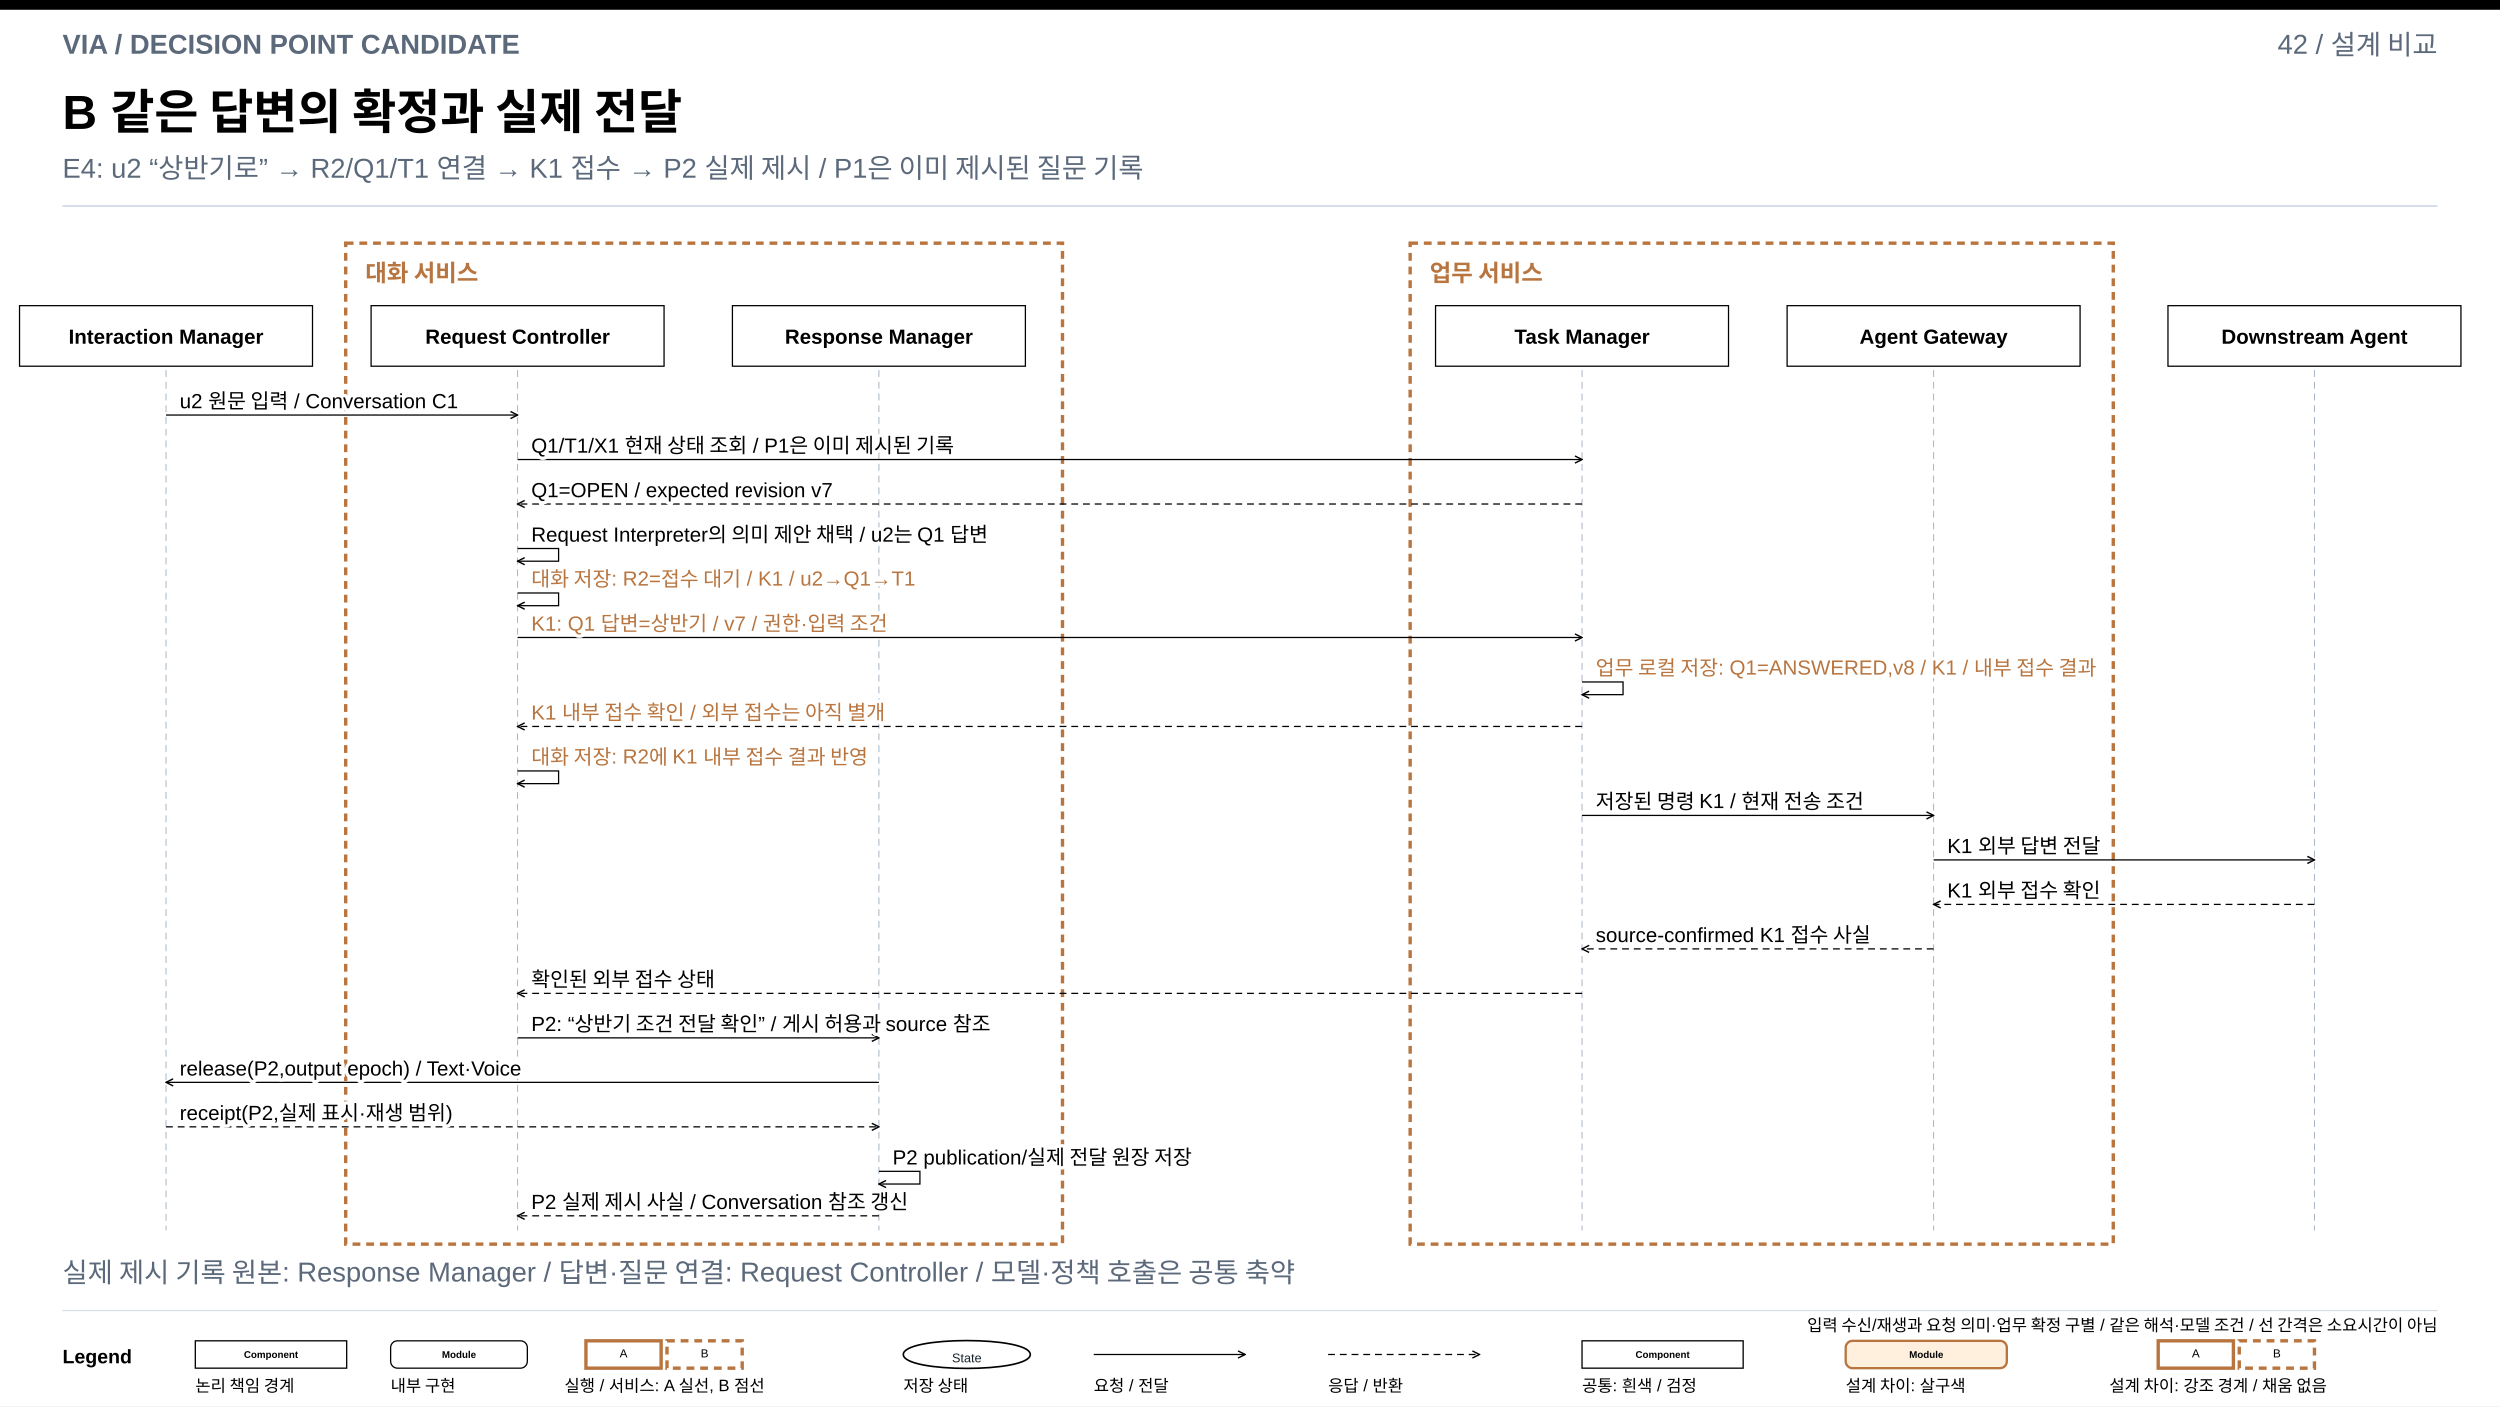
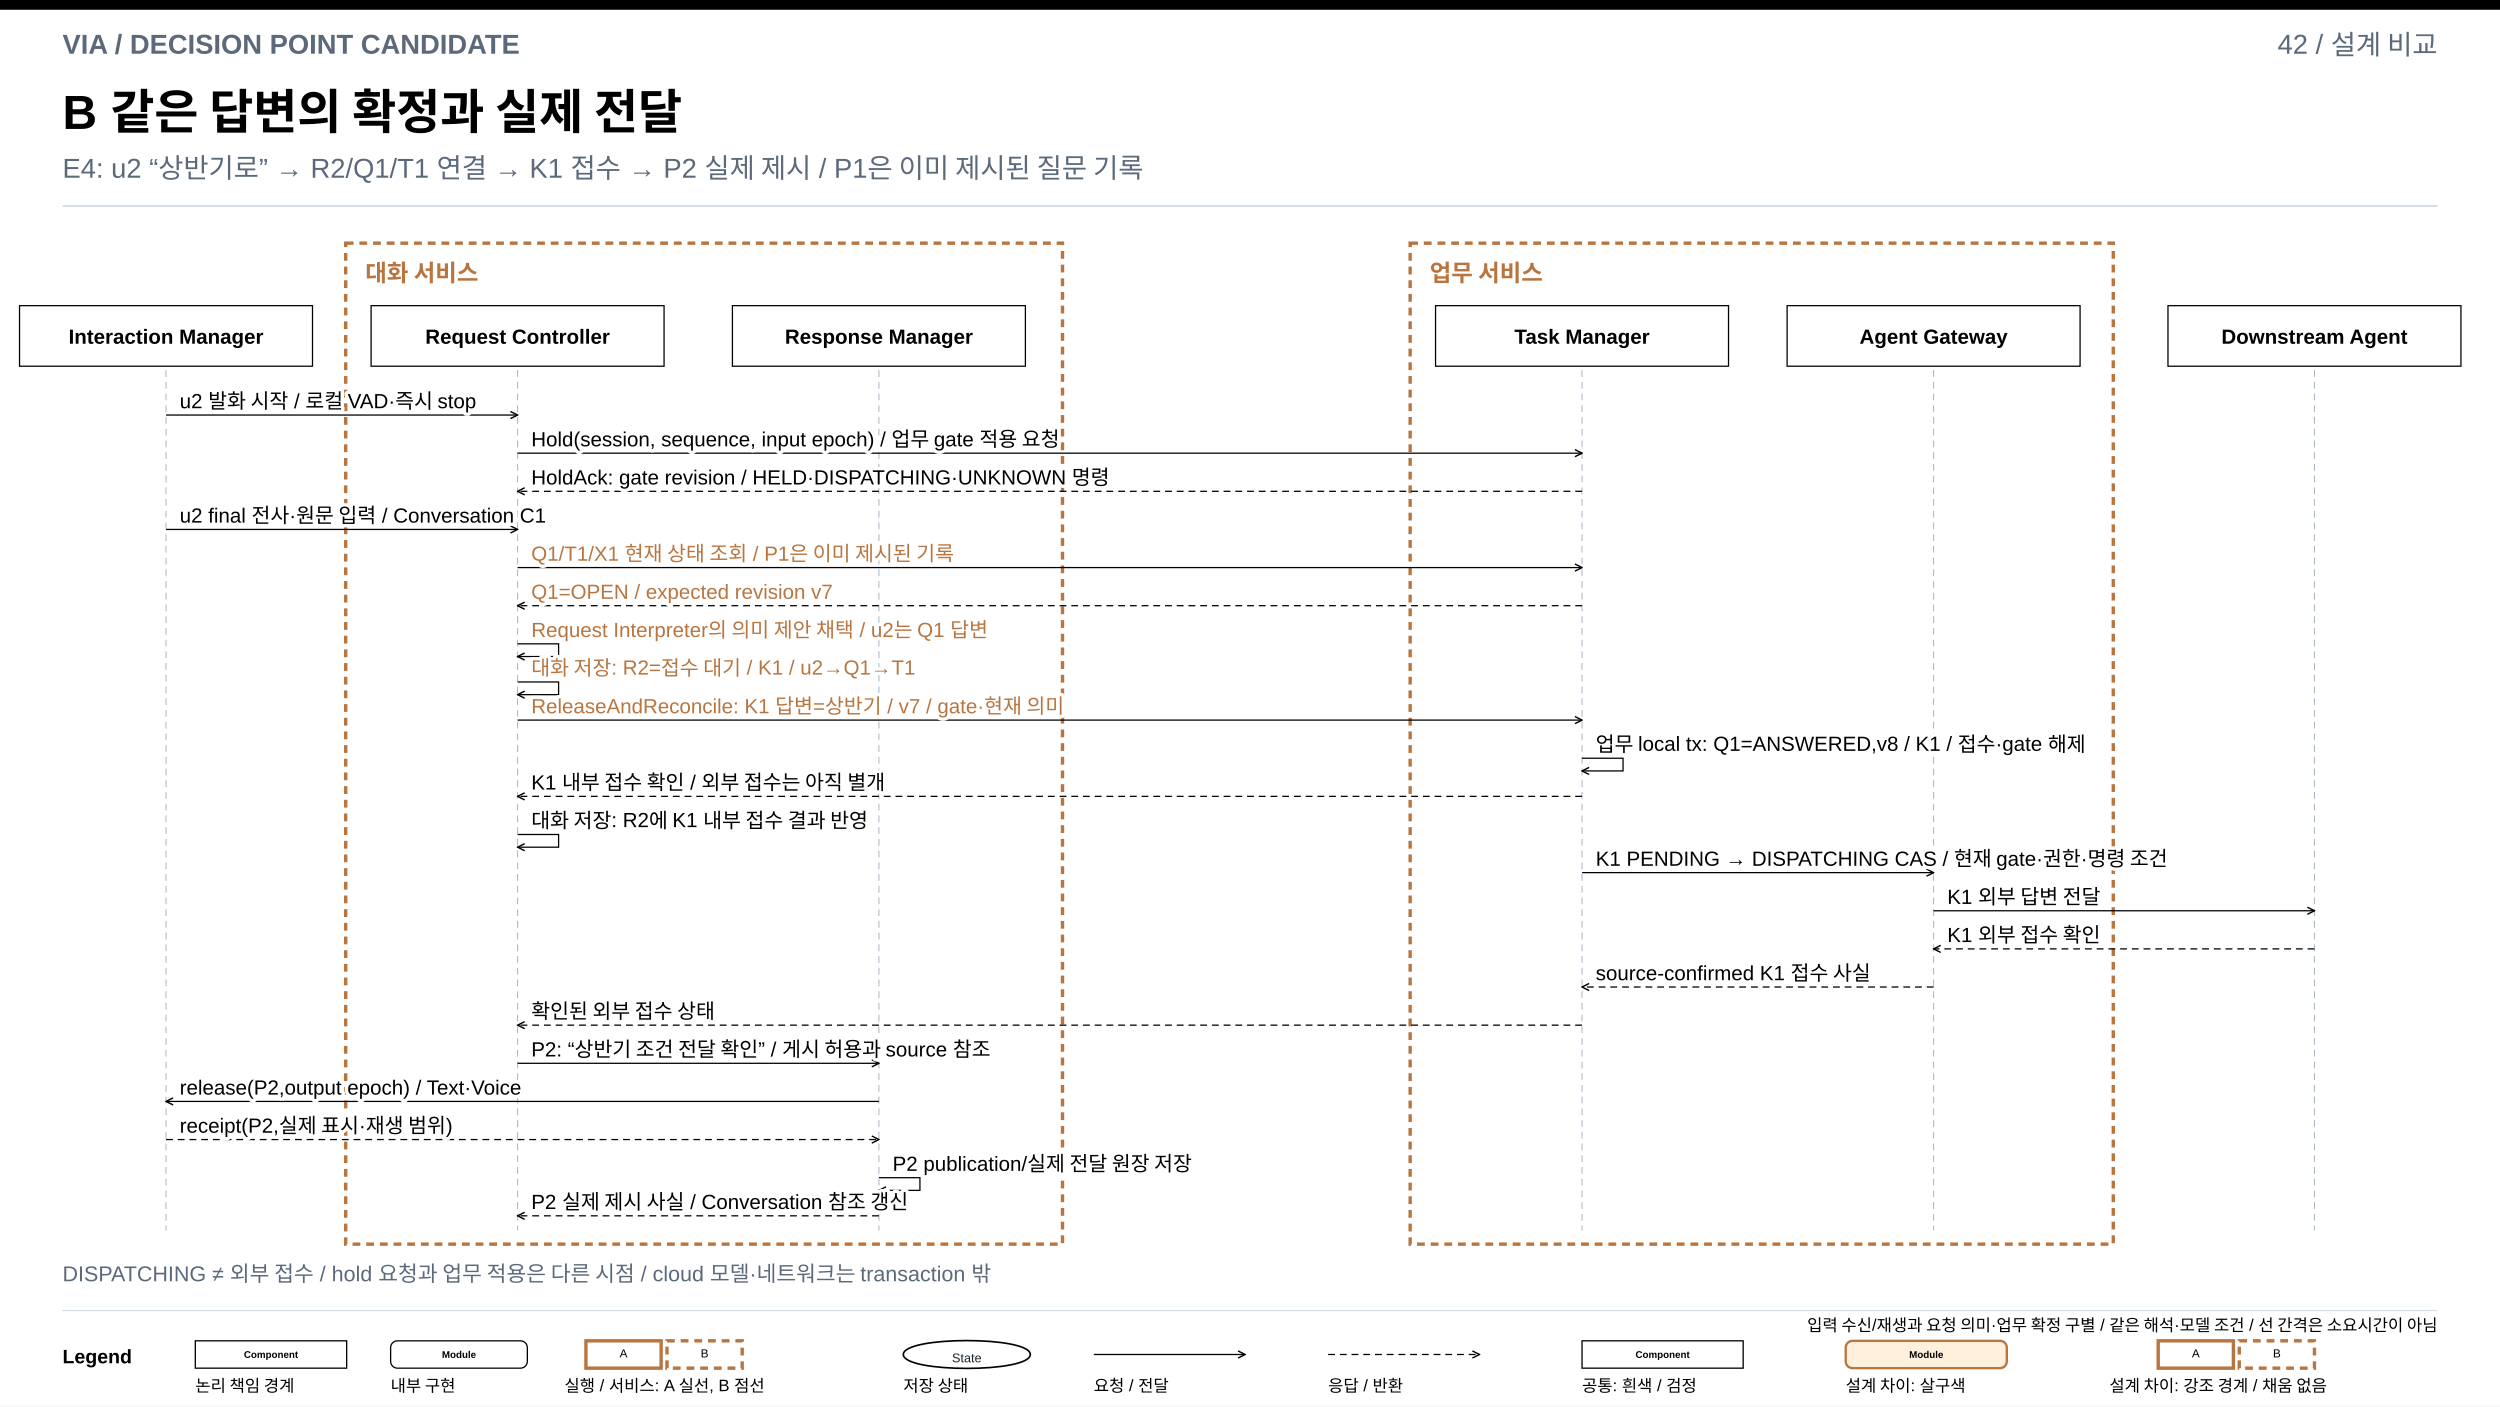
<svg xmlns="http://www.w3.org/2000/svg" width="2560" height="1440" viewBox="0 0 2560 1440" role="img" aria-labelledby="title">
  <defs>
    <marker id="a000000" viewBox="0 0 10 10" refX="9" refY="5" markerWidth="7" markerHeight="7" orient="auto-start-reverse">
      <path d="M1 1L9 5L1 9" fill="none" stroke="#000000" stroke-width="1.6" />
    </marker>
    <marker id="a195FBD" viewBox="0 0 10 10" refX="9" refY="5" markerWidth="7" markerHeight="7" orient="auto-start-reverse">
      <path d="M1 1L9 5L1 9" fill="none" stroke="#195FBD" stroke-width="1.6" />
    </marker>
    <marker id="a087A53" viewBox="0 0 10 10" refX="9" refY="5" markerWidth="7" markerHeight="7" orient="auto-start-reverse">
      <path d="M1 1L9 5L1 9" fill="none" stroke="#087A53" stroke-width="1.6" />
    </marker>
  </defs>
  <rect width="2560" height="1440" fill="white" />
  <g font-family="Arial, Apple SD Gothic Neo, Malgun Gothic, sans-serif">
    <rect id="e1" x="0" y="0" width="2560" height="10" rx="0" fill="#000000" stroke="none" stroke-width="1.5" />
    <rect id="e7" x="354" y="249" width="734" height="1025" rx="0" fill="white" stroke="#B8753F" stroke-width="3.467" stroke-dasharray="8 6" />
    <rect id="e8" x="1444" y="249" width="720" height="1025" rx="0" fill="white" stroke="#B8753F" stroke-width="3.467" stroke-dasharray="8 6" />
    <rect id="e11" x="20" y="313" width="300" height="62" rx="0" fill="white" stroke="#000000" stroke-width="1.3" />
    <rect id="e14" x="380" y="313" width="300" height="62" rx="0" fill="white" stroke="#000000" stroke-width="1.3" />
    <rect id="e17" x="750" y="313" width="300" height="62" rx="0" fill="white" stroke="#000000" stroke-width="1.3" />
    <rect id="e20" x="1470" y="313" width="300" height="62" rx="0" fill="white" stroke="#000000" stroke-width="1.3" />
    <rect id="e23" x="1830" y="313" width="300" height="62" rx="0" fill="white" stroke="#000000" stroke-width="1.3" />
    <rect id="e26" x="2220" y="313" width="300" height="62" rx="0" fill="white" stroke="#000000" stroke-width="1.3" />
-     <rect id="e71" x="200" y="1373" width="155" height="28" rx="0" fill="white" stroke="#000000" stroke-width="1.333" />
-     <rect id="e74" x="400" y="1373" width="140" height="28" rx="7" fill="white" stroke="#000000" stroke-width="1.333" />
-     <rect id="e80" x="1620" y="1373" width="165" height="28" rx="0" fill="white" stroke="#000000" stroke-width="1.333" />
-     <rect id="e83" x="1890" y="1373" width="165" height="28" rx="7" fill="#FFF0DD" stroke="#B8753F" stroke-width="2.4" />
-     <rect id="e86" x="600" y="1373" width="77.0" height="28" rx="0" fill="white" stroke="#B8753F" stroke-width="3.467" />
-     <rect id="e88" x="683.0" y="1373" width="77.0" height="28" rx="0" fill="white" stroke="#B8753F" stroke-width="3.467" stroke-dasharray="8 6" />
-     <rect id="e95" x="2210" y="1373" width="77.0" height="28" rx="0" fill="white" stroke="#B8753F" stroke-width="3.467" />
-     <rect id="e97" x="2293.0" y="1373" width="77.0" height="28" rx="0" fill="white" stroke="#B8753F" stroke-width="3.467" stroke-dasharray="8 6" />
+     <rect id="e77" x="200" y="1373" width="155" height="28" rx="0" fill="white" stroke="#000000" stroke-width="1.333" />
+     <rect id="e80" x="400" y="1373" width="140" height="28" rx="7" fill="white" stroke="#000000" stroke-width="1.333" />
+     <rect id="e86" x="1620" y="1373" width="165" height="28" rx="0" fill="white" stroke="#000000" stroke-width="1.333" />
+     <rect id="e89" x="1890" y="1373" width="165" height="28" rx="7" fill="#FFF0DD" stroke="#B8753F" stroke-width="2.4" />
+     <rect id="e92" x="600" y="1373" width="77.0" height="28" rx="0" fill="white" stroke="#B8753F" stroke-width="3.467" />
+     <rect id="e94" x="683.0" y="1373" width="77.0" height="28" rx="0" fill="white" stroke="#B8753F" stroke-width="3.467" stroke-dasharray="8 6" />
+     <rect id="e101" x="2210" y="1373" width="77.0" height="28" rx="0" fill="white" stroke="#B8753F" stroke-width="3.467" />
+     <rect id="e103" x="2293.0" y="1373" width="77.0" height="28" rx="0" fill="white" stroke="#B8753F" stroke-width="3.467" stroke-dasharray="8 6" />
    <polyline id="e6" points="64,211 2496,211" fill="none" stroke="#D5DEE8" stroke-width="2" />
    <polyline id="e13" points="170,379 170,1260" fill="none" stroke="#A5B3C3" stroke-width="1" stroke-dasharray="7 5" />
    <polyline id="e16" points="530,379 530,1260" fill="none" stroke="#A5B3C3" stroke-width="1" stroke-dasharray="7 5" />
    <polyline id="e19" points="900,379 900,1260" fill="none" stroke="#A5B3C3" stroke-width="1" stroke-dasharray="7 5" />
    <polyline id="e22" points="1620,379 1620,1260" fill="none" stroke="#A5B3C3" stroke-width="1" stroke-dasharray="7 5" />
    <polyline id="e25" points="1980,379 1980,1260" fill="none" stroke="#A5B3C3" stroke-width="1" stroke-dasharray="7 5" />
    <polyline id="e28" points="2370,379 2370,1260" fill="none" stroke="#A5B3C3" stroke-width="1" stroke-dasharray="7 5" />
    <polyline id="e29" points="170,425.0 530,425.0" fill="none" stroke="#000000" stroke-width="1.3" marker-end="url(#a000000)" />
-     <polyline id="e31" points="530,470.556 1620,470.556" fill="none" stroke="#000000" stroke-width="1.3" marker-end="url(#a000000)" />
-     <polyline id="e33" points="1620,516.111 530,516.111" fill="none" stroke="#000000" stroke-width="1.3" stroke-dasharray="7 5" marker-end="url(#a000000)" />
-     <polyline id="e35" points="530,561.667 572,561.667 572,574.667 530,574.667" fill="none" stroke="#000000" stroke-width="1.3" marker-end="url(#a000000)" />
-     <polyline id="e37" points="530,607.222 572,607.222 572,620.222 530,620.222" fill="none" stroke="#000000" stroke-width="1.3" marker-end="url(#a000000)" />
-     <polyline id="e39" points="530,652.778 1620,652.778" fill="none" stroke="#000000" stroke-width="1.3" marker-end="url(#a000000)" />
-     <polyline id="e41" points="1620,698.333 1662,698.333 1662,711.333 1620,711.333" fill="none" stroke="#000000" stroke-width="1.3" marker-end="url(#a000000)" />
-     <polyline id="e43" points="1620,743.889 530,743.889" fill="none" stroke="#000000" stroke-width="1.3" stroke-dasharray="7 5" marker-end="url(#a000000)" />
-     <polyline id="e45" points="530,789.444 572,789.444 572,802.444 530,802.444" fill="none" stroke="#000000" stroke-width="1.3" marker-end="url(#a000000)" />
-     <polyline id="e47" points="1620,835.0 1980,835.0" fill="none" stroke="#000000" stroke-width="1.3" marker-end="url(#a000000)" />
-     <polyline id="e49" points="1980,880.556 2370,880.556" fill="none" stroke="#000000" stroke-width="1.3" marker-end="url(#a000000)" />
-     <polyline id="e51" points="2370,926.111 1980,926.111" fill="none" stroke="#000000" stroke-width="1.3" stroke-dasharray="7 5" marker-end="url(#a000000)" />
-     <polyline id="e53" points="1980,971.667 1620,971.667" fill="none" stroke="#000000" stroke-width="1.3" stroke-dasharray="7 5" marker-end="url(#a000000)" />
-     <polyline id="e55" points="1620,1017.222 530,1017.222" fill="none" stroke="#000000" stroke-width="1.3" stroke-dasharray="7 5" marker-end="url(#a000000)" />
-     <polyline id="e57" points="530,1062.778 900,1062.778" fill="none" stroke="#000000" stroke-width="1.3" marker-end="url(#a000000)" />
-     <polyline id="e59" points="900,1108.333 170,1108.333" fill="none" stroke="#000000" stroke-width="1.3" marker-end="url(#a000000)" />
-     <polyline id="e61" points="170,1153.889 900,1153.889" fill="none" stroke="#000000" stroke-width="1.3" stroke-dasharray="7 5" marker-end="url(#a000000)" />
-     <polyline id="e63" points="900,1199.444 942,1199.444 942,1212.444 900,1212.444" fill="none" stroke="#000000" stroke-width="1.3" marker-end="url(#a000000)" />
-     <polyline id="e65" points="900,1245.0 530,1245.0" fill="none" stroke="#000000" stroke-width="1.3" stroke-dasharray="7 5" marker-end="url(#a000000)" />
-     <polyline id="e68" points="64,1342 2496,1342" fill="none" stroke="#D5DEE8" stroke-width="1.3" />
-     <polyline id="e91" points="1120,1387 1275,1387" fill="none" stroke="#000000" stroke-width="1.3" marker-end="url(#a000000)" />
-     <polyline id="e93" points="1360,1387 1515,1387" fill="none" stroke="#000000" stroke-width="1.3" stroke-dasharray="7 5" marker-end="url(#a000000)" />
-     <g id="e77" data-node="true" data-x="925" data-y="1373" data-w="130" data-h="28">
+     <polyline id="e31" points="530,464.048 1620,464.048" fill="none" stroke="#000000" stroke-width="1.3" marker-end="url(#a000000)" />
+     <polyline id="e33" points="1620,503.095 530,503.095" fill="none" stroke="#000000" stroke-width="1.3" stroke-dasharray="7 5" marker-end="url(#a000000)" />
+     <polyline id="e35" points="170,542.143 530,542.143" fill="none" stroke="#000000" stroke-width="1.3" marker-end="url(#a000000)" />
+     <polyline id="e37" points="530,581.19 1620,581.19" fill="none" stroke="#000000" stroke-width="1.3" marker-end="url(#a000000)" />
+     <polyline id="e39" points="1620,620.238 530,620.238" fill="none" stroke="#000000" stroke-width="1.3" stroke-dasharray="7 5" marker-end="url(#a000000)" />
+     <polyline id="e41" points="530,659.286 572,659.286 572,672.286 530,672.286" fill="none" stroke="#000000" stroke-width="1.3" marker-end="url(#a000000)" />
+     <polyline id="e43" points="530,698.333 572,698.333 572,711.333 530,711.333" fill="none" stroke="#000000" stroke-width="1.3" marker-end="url(#a000000)" />
+     <polyline id="e45" points="530,737.381 1620,737.381" fill="none" stroke="#000000" stroke-width="1.3" marker-end="url(#a000000)" />
+     <polyline id="e47" points="1620,776.429 1662,776.429 1662,789.429 1620,789.429" fill="none" stroke="#000000" stroke-width="1.3" marker-end="url(#a000000)" />
+     <polyline id="e49" points="1620,815.476 530,815.476" fill="none" stroke="#000000" stroke-width="1.3" stroke-dasharray="7 5" marker-end="url(#a000000)" />
+     <polyline id="e51" points="530,854.524 572,854.524 572,867.524 530,867.524" fill="none" stroke="#000000" stroke-width="1.3" marker-end="url(#a000000)" />
+     <polyline id="e53" points="1620,893.571 1980,893.571" fill="none" stroke="#000000" stroke-width="1.3" marker-end="url(#a000000)" />
+     <polyline id="e55" points="1980,932.619 2370,932.619" fill="none" stroke="#000000" stroke-width="1.3" marker-end="url(#a000000)" />
+     <polyline id="e57" points="2370,971.667 1980,971.667" fill="none" stroke="#000000" stroke-width="1.3" stroke-dasharray="7 5" marker-end="url(#a000000)" />
+     <polyline id="e59" points="1980,1010.714 1620,1010.714" fill="none" stroke="#000000" stroke-width="1.3" stroke-dasharray="7 5" marker-end="url(#a000000)" />
+     <polyline id="e61" points="1620,1049.762 530,1049.762" fill="none" stroke="#000000" stroke-width="1.3" stroke-dasharray="7 5" marker-end="url(#a000000)" />
+     <polyline id="e63" points="530,1088.81 900,1088.81" fill="none" stroke="#000000" stroke-width="1.3" marker-end="url(#a000000)" />
+     <polyline id="e65" points="900,1127.857 170,1127.857" fill="none" stroke="#000000" stroke-width="1.3" marker-end="url(#a000000)" />
+     <polyline id="e67" points="170,1166.905 900,1166.905" fill="none" stroke="#000000" stroke-width="1.3" stroke-dasharray="7 5" marker-end="url(#a000000)" />
+     <polyline id="e69" points="900,1205.952 942,1205.952 942,1218.952 900,1218.952" fill="none" stroke="#000000" stroke-width="1.3" marker-end="url(#a000000)" />
+     <polyline id="e71" points="900,1245.0 530,1245.0" fill="none" stroke="#000000" stroke-width="1.3" stroke-dasharray="7 5" marker-end="url(#a000000)" />
+     <polyline id="e74" points="64,1342 2496,1342" fill="none" stroke="#D5DEE8" stroke-width="1.3" />
+     <polyline id="e97" points="1120,1387 1275,1387" fill="none" stroke="#000000" stroke-width="1.3" marker-end="url(#a000000)" />
+     <polyline id="e99" points="1360,1387 1515,1387" fill="none" stroke="#000000" stroke-width="1.3" stroke-dasharray="7 5" marker-end="url(#a000000)" />
+     <g id="e83" data-node="true" data-x="925" data-y="1373" data-w="130" data-h="28">
      <path d="M925 1387C925 1368 1055 1368 1055 1387V1387C1055 1406 925 1406 925 1387Z M925 1387C925 1406 1055 1406 1055 1387" fill="white" stroke="#000000" stroke-width="1.7" />
    </g>
    <g id="e2">
      <text x="64" y="55.0" text-anchor="start" font-size="28" font-weight="700" fill="#5B697B">VIA / DECISION POINT CANDIDATE</text>
    </g>
    <g id="e3">
      <text x="2496" y="55.0" text-anchor="end" font-size="28" font-weight="400" fill="#5B697B">42  /  설계 비교</text>
    </g>
    <g id="e4">
      <text x="64" y="132.0" text-anchor="start" font-size="49" font-weight="700" fill="#000000">B 같은 답변의 확정과 실제 전달</text>
    </g>
    <g id="e5">
      <text x="64" y="182.0" text-anchor="start" font-size="28" font-weight="400" fill="#5B697B">E4: u2 “상반기로” → R2/Q1/T1 연결 → K1 접수 → P2 실제 제시 / P1은 이미 제시된 질문 기록</text>
    </g>
    <g id="e9">
      <text x="374" y="288.0" text-anchor="start" font-size="24" font-weight="700" fill="#B8753F">대화 서비스</text>
    </g>
    <g id="e10">
      <text x="1464" y="288.0" text-anchor="start" font-size="24" font-weight="700" fill="#B8753F">업무 서비스</text>
    </g>
    <g id="e12">
      <text x="170" y="352.0" text-anchor="middle" font-size="21" font-weight="700" fill="#000000">Interaction Manager</text>
    </g>
    <g id="e15">
      <text x="530" y="352.0" text-anchor="middle" font-size="21" font-weight="700" fill="#000000">Request Controller</text>
    </g>
    <g id="e18">
      <text x="900" y="352.0" text-anchor="middle" font-size="21" font-weight="700" fill="#000000">Response Manager</text>
    </g>
    <g id="e21">
      <text x="1620" y="352.0" text-anchor="middle" font-size="21" font-weight="700" fill="#000000">Task Manager</text>
    </g>
    <g id="e24">
      <text x="1980" y="352.0" text-anchor="middle" font-size="21" font-weight="700" fill="#000000">Agent Gateway</text>
    </g>
    <g id="e27">
      <text x="2370" y="352.0" text-anchor="middle" font-size="21" font-weight="700" fill="#000000">Downstream Agent</text>
    </g>
    <g id="e30" paint-order="stroke" stroke="white" stroke-width="7" stroke-linejoin="round">
-       <text x="184" y="418.0" text-anchor="start" font-size="21" font-weight="400" fill="#000000">u2 원문 입력 / Conversation C1</text>
+       <text x="184" y="418.0" text-anchor="start" font-size="21" font-weight="400" fill="#000000">u2 발화 시작 / 로컬 VAD·즉시 stop</text>
    </g>
    <g id="e32" paint-order="stroke" stroke="white" stroke-width="7" stroke-linejoin="round">
-       <text x="544" y="463.556" text-anchor="start" font-size="21" font-weight="400" fill="#000000">Q1/T1/X1 현재 상태 조회 / P1은 이미 제시된 기록</text>
+       <text x="544" y="457.048" text-anchor="start" font-size="21" font-weight="400" fill="#000000">Hold(session, sequence, input epoch) / 업무 gate 적용 요청</text>
    </g>
    <g id="e34" paint-order="stroke" stroke="white" stroke-width="7" stroke-linejoin="round">
-       <text x="544" y="509.111" text-anchor="start" font-size="21" font-weight="400" fill="#000000">Q1=OPEN / expected revision v7</text>
+       <text x="544" y="496.095" text-anchor="start" font-size="21" font-weight="400" fill="#000000">HoldAck: gate revision / HELD·DISPATCHING·UNKNOWN 명령</text>
    </g>
    <g id="e36" paint-order="stroke" stroke="white" stroke-width="7" stroke-linejoin="round">
-       <text x="544" y="554.667" text-anchor="start" font-size="21" font-weight="400" fill="#000000">Request Interpreter의 의미 제안 채택 / u2는 Q1 답변</text>
+       <text x="184" y="535.143" text-anchor="start" font-size="21" font-weight="400" fill="#000000">u2 final 전사·원문 입력 / Conversation C1</text>
    </g>
    <g id="e38" paint-order="stroke" stroke="white" stroke-width="7" stroke-linejoin="round">
-       <text x="544" y="600.222" text-anchor="start" font-size="21" font-weight="400" fill="#B8753F">대화 저장: R2=접수 대기 / K1 / u2→Q1→T1</text>
+       <text x="544" y="574.19" text-anchor="start" font-size="21" font-weight="400" fill="#B8753F">Q1/T1/X1 현재 상태 조회 / P1은 이미 제시된 기록</text>
    </g>
    <g id="e40" paint-order="stroke" stroke="white" stroke-width="7" stroke-linejoin="round">
-       <text x="544" y="645.778" text-anchor="start" font-size="21" font-weight="400" fill="#B8753F">K1: Q1 답변=상반기 / v7 / 권한·입력 조건</text>
+       <text x="544" y="613.238" text-anchor="start" font-size="21" font-weight="400" fill="#B8753F">Q1=OPEN / expected revision v7</text>
    </g>
    <g id="e42" paint-order="stroke" stroke="white" stroke-width="7" stroke-linejoin="round">
-       <text x="1634" y="691.333" text-anchor="start" font-size="21" font-weight="400" fill="#B8753F">업무 로컬 저장: Q1=ANSWERED,v8 / K1 / 내부 접수 결과</text>
+       <text x="544" y="652.286" text-anchor="start" font-size="21" font-weight="400" fill="#B8753F">Request Interpreter의 의미 제안 채택 / u2는 Q1 답변</text>
    </g>
    <g id="e44" paint-order="stroke" stroke="white" stroke-width="7" stroke-linejoin="round">
-       <text x="544" y="736.889" text-anchor="start" font-size="21" font-weight="400" fill="#B8753F">K1 내부 접수 확인 / 외부 접수는 아직 별개</text>
+       <text x="544" y="691.333" text-anchor="start" font-size="21" font-weight="400" fill="#B8753F">대화 저장: R2=접수 대기 / K1 / u2→Q1→T1</text>
    </g>
    <g id="e46" paint-order="stroke" stroke="white" stroke-width="7" stroke-linejoin="round">
-       <text x="544" y="782.444" text-anchor="start" font-size="21" font-weight="400" fill="#B8753F">대화 저장: R2에 K1 내부 접수 결과 반영</text>
+       <text x="544" y="730.381" text-anchor="start" font-size="21" font-weight="400" fill="#B8753F">ReleaseAndReconcile: K1 답변=상반기 / v7 / gate·현재 의미</text>
    </g>
    <g id="e48" paint-order="stroke" stroke="white" stroke-width="7" stroke-linejoin="round">
-       <text x="1634" y="828.0" text-anchor="start" font-size="21" font-weight="400" fill="#000000">저장된 명령 K1 / 현재 전송 조건</text>
+       <text x="1634" y="769.429" text-anchor="start" font-size="21" font-weight="400" fill="#000000">업무 local tx: Q1=ANSWERED,v8 / K1 / 접수·gate 해제</text>
    </g>
    <g id="e50" paint-order="stroke" stroke="white" stroke-width="7" stroke-linejoin="round">
-       <text x="1994" y="873.556" text-anchor="start" font-size="21" font-weight="400" fill="#000000">K1 외부 답변 전달</text>
+       <text x="544" y="808.476" text-anchor="start" font-size="21" font-weight="400" fill="#000000">K1 내부 접수 확인 / 외부 접수는 아직 별개</text>
    </g>
    <g id="e52" paint-order="stroke" stroke="white" stroke-width="7" stroke-linejoin="round">
-       <text x="1994" y="919.111" text-anchor="start" font-size="21" font-weight="400" fill="#000000">K1 외부 접수 확인</text>
+       <text x="544" y="847.524" text-anchor="start" font-size="21" font-weight="400" fill="#000000">대화 저장: R2에 K1 내부 접수 결과 반영</text>
    </g>
    <g id="e54" paint-order="stroke" stroke="white" stroke-width="7" stroke-linejoin="round">
-       <text x="1634" y="964.667" text-anchor="start" font-size="21" font-weight="400" fill="#000000">source-confirmed K1 접수 사실</text>
+       <text x="1634" y="886.571" text-anchor="start" font-size="21" font-weight="400" fill="#000000">K1 PENDING → DISPATCHING CAS / 현재 gate·권한·명령 조건</text>
    </g>
    <g id="e56" paint-order="stroke" stroke="white" stroke-width="7" stroke-linejoin="round">
-       <text x="544" y="1010.222" text-anchor="start" font-size="21" font-weight="400" fill="#000000">확인된 외부 접수 상태</text>
+       <text x="1994" y="925.619" text-anchor="start" font-size="21" font-weight="400" fill="#000000">K1 외부 답변 전달</text>
    </g>
    <g id="e58" paint-order="stroke" stroke="white" stroke-width="7" stroke-linejoin="round">
-       <text x="544" y="1055.778" text-anchor="start" font-size="21" font-weight="400" fill="#000000">P2: “상반기 조건 전달 확인” / 게시 허용과 source 참조</text>
+       <text x="1994" y="964.667" text-anchor="start" font-size="21" font-weight="400" fill="#000000">K1 외부 접수 확인</text>
    </g>
    <g id="e60" paint-order="stroke" stroke="white" stroke-width="7" stroke-linejoin="round">
-       <text x="184" y="1101.333" text-anchor="start" font-size="21" font-weight="400" fill="#000000">release(P2,output epoch) / Text·Voice</text>
+       <text x="1634" y="1003.714" text-anchor="start" font-size="21" font-weight="400" fill="#000000">source-confirmed K1 접수 사실</text>
    </g>
    <g id="e62" paint-order="stroke" stroke="white" stroke-width="7" stroke-linejoin="round">
-       <text x="184" y="1146.889" text-anchor="start" font-size="21" font-weight="400" fill="#000000">receipt(P2,실제 표시·재생 범위)</text>
+       <text x="544" y="1042.762" text-anchor="start" font-size="21" font-weight="400" fill="#000000">확인된 외부 접수 상태</text>
    </g>
    <g id="e64" paint-order="stroke" stroke="white" stroke-width="7" stroke-linejoin="round">
-       <text x="914" y="1192.444" text-anchor="start" font-size="21" font-weight="400" fill="#000000">P2 publication/실제 전달 원장 저장</text>
+       <text x="544" y="1081.81" text-anchor="start" font-size="21" font-weight="400" fill="#000000">P2: “상반기 조건 전달 확인” / 게시 허용과 source 참조</text>
    </g>
    <g id="e66" paint-order="stroke" stroke="white" stroke-width="7" stroke-linejoin="round">
+       <text x="184" y="1120.857" text-anchor="start" font-size="21" font-weight="400" fill="#000000">release(P2,output epoch) / Text·Voice</text>
+     </g>
+     <g id="e68" paint-order="stroke" stroke="white" stroke-width="7" stroke-linejoin="round">
+       <text x="184" y="1159.905" text-anchor="start" font-size="21" font-weight="400" fill="#000000">receipt(P2,실제 표시·재생 범위)</text>
+     </g>
+     <g id="e70" paint-order="stroke" stroke="white" stroke-width="7" stroke-linejoin="round">
+       <text x="914" y="1198.952" text-anchor="start" font-size="21" font-weight="400" fill="#000000">P2 publication/실제 전달 원장 저장</text>
+     </g>
+     <g id="e72" paint-order="stroke" stroke="white" stroke-width="7" stroke-linejoin="round">
      <text x="544" y="1238.0" text-anchor="start" font-size="21" font-weight="400" fill="#000000">P2 실제 제시 사실 / Conversation 참조 갱신</text>
    </g>
-     <g id="e67">
-       <text x="64" y="1313.0" text-anchor="start" font-size="28" font-weight="400" fill="#5B697B">실제 제시 기록 원본: Response Manager / 답변·질문 연결: Request Controller / 모델·정책 호출은 공통 축약</text>
-     </g>
-     <g id="e69">
+     <g id="e73">
+       <text x="64" y="1312.0" text-anchor="start" font-size="22" font-weight="400" fill="#5B697B">DISPATCHING ≠ 외부 접수 / hold 요청과 업무 적용은 다른 시점 / cloud 모델·네트워크는 transaction 밖</text>
+     </g>
+     <g id="e75">
      <text x="2496" y="1363.0" text-anchor="end" font-size="17" font-weight="400" fill="#000000">입력 수신/재생과 요청 의미·업무 확정 구별 / 같은 해석·모델 조건 / 선 간격은 소요시간이 아님</text>
    </g>
-     <g id="e70">
+     <g id="e76">
      <text x="64" y="1396.0" text-anchor="start" font-size="20" font-weight="700" fill="#000000">Legend</text>
    </g>
-     <g id="e72">
+     <g id="e78">
      <text x="277.5" y="1390.5" text-anchor="middle" font-size="10" font-weight="700" fill="#000000">Component</text>
    </g>
-     <g id="e73">
+     <g id="e79">
      <text x="200" y="1425.0" text-anchor="start" font-size="17" font-weight="400" fill="#000000">논리 책임 경계</text>
    </g>
-     <g id="e75">
+     <g id="e81">
      <text x="470.0" y="1390.5" text-anchor="middle" font-size="10" font-weight="700" fill="#000000">Module</text>
    </g>
-     <g id="e76">
+     <g id="e82">
      <text x="400" y="1425.0" text-anchor="start" font-size="17" font-weight="400" fill="#000000">내부 구현</text>
    </g>
-     <g id="e78">
+     <g id="e84">
      <text x="990.0" y="1395.0" text-anchor="middle" font-size="13" font-weight="400" fill="#18232E">State</text>
    </g>
-     <g id="e79">
+     <g id="e85">
      <text x="925" y="1425.0" text-anchor="start" font-size="17" font-weight="400" fill="#000000">저장 상태</text>
    </g>
-     <g id="e81">
+     <g id="e87">
      <text x="1702.5" y="1390.5" text-anchor="middle" font-size="10" font-weight="700" fill="#000000">Component</text>
    </g>
-     <g id="e82">
+     <g id="e88">
      <text x="1620" y="1425.0" text-anchor="start" font-size="17" font-weight="400" fill="#000000">공통: 흰색 / 검정</text>
    </g>
-     <g id="e84">
+     <g id="e90">
      <text x="1972.5" y="1390.5" text-anchor="middle" font-size="10" font-weight="700" fill="#000000">Module</text>
    </g>
-     <g id="e85">
+     <g id="e91">
      <text x="1890" y="1425.0" text-anchor="start" font-size="17" font-weight="400" fill="#000000">설계 차이: 살구색</text>
    </g>
-     <g id="e87">
+     <g id="e93">
      <text x="638.5" y="1390.0" text-anchor="middle" font-size="12" font-weight="400" fill="#000000">A</text>
    </g>
-     <g id="e89">
+     <g id="e95">
      <text x="721.5" y="1390.0" text-anchor="middle" font-size="12" font-weight="400" fill="#000000">B</text>
    </g>
-     <g id="e90">
+     <g id="e96">
      <text x="578" y="1425.0" text-anchor="start" font-size="17" font-weight="400" fill="#000000">실행 / 서비스: A 실선, B 점선</text>
    </g>
-     <g id="e92">
+     <g id="e98">
      <text x="1120" y="1425.0" text-anchor="start" font-size="17" font-weight="400" fill="#000000">요청 / 전달</text>
    </g>
-     <g id="e94">
+     <g id="e100">
      <text x="1360" y="1425.0" text-anchor="start" font-size="17" font-weight="400" fill="#000000">응답 / 반환</text>
    </g>
-     <g id="e96">
+     <g id="e102">
      <text x="2248.5" y="1390.0" text-anchor="middle" font-size="12" font-weight="400" fill="#000000">A</text>
    </g>
-     <g id="e98">
+     <g id="e104">
      <text x="2331.5" y="1390.0" text-anchor="middle" font-size="12" font-weight="400" fill="#000000">B</text>
    </g>
-     <g id="e99">
+     <g id="e105">
      <text x="2160" y="1425.0" text-anchor="start" font-size="17" font-weight="400" fill="#000000">설계 차이: 강조 경계 / 채움 없음</text>
    </g>
  </g>
</svg>
